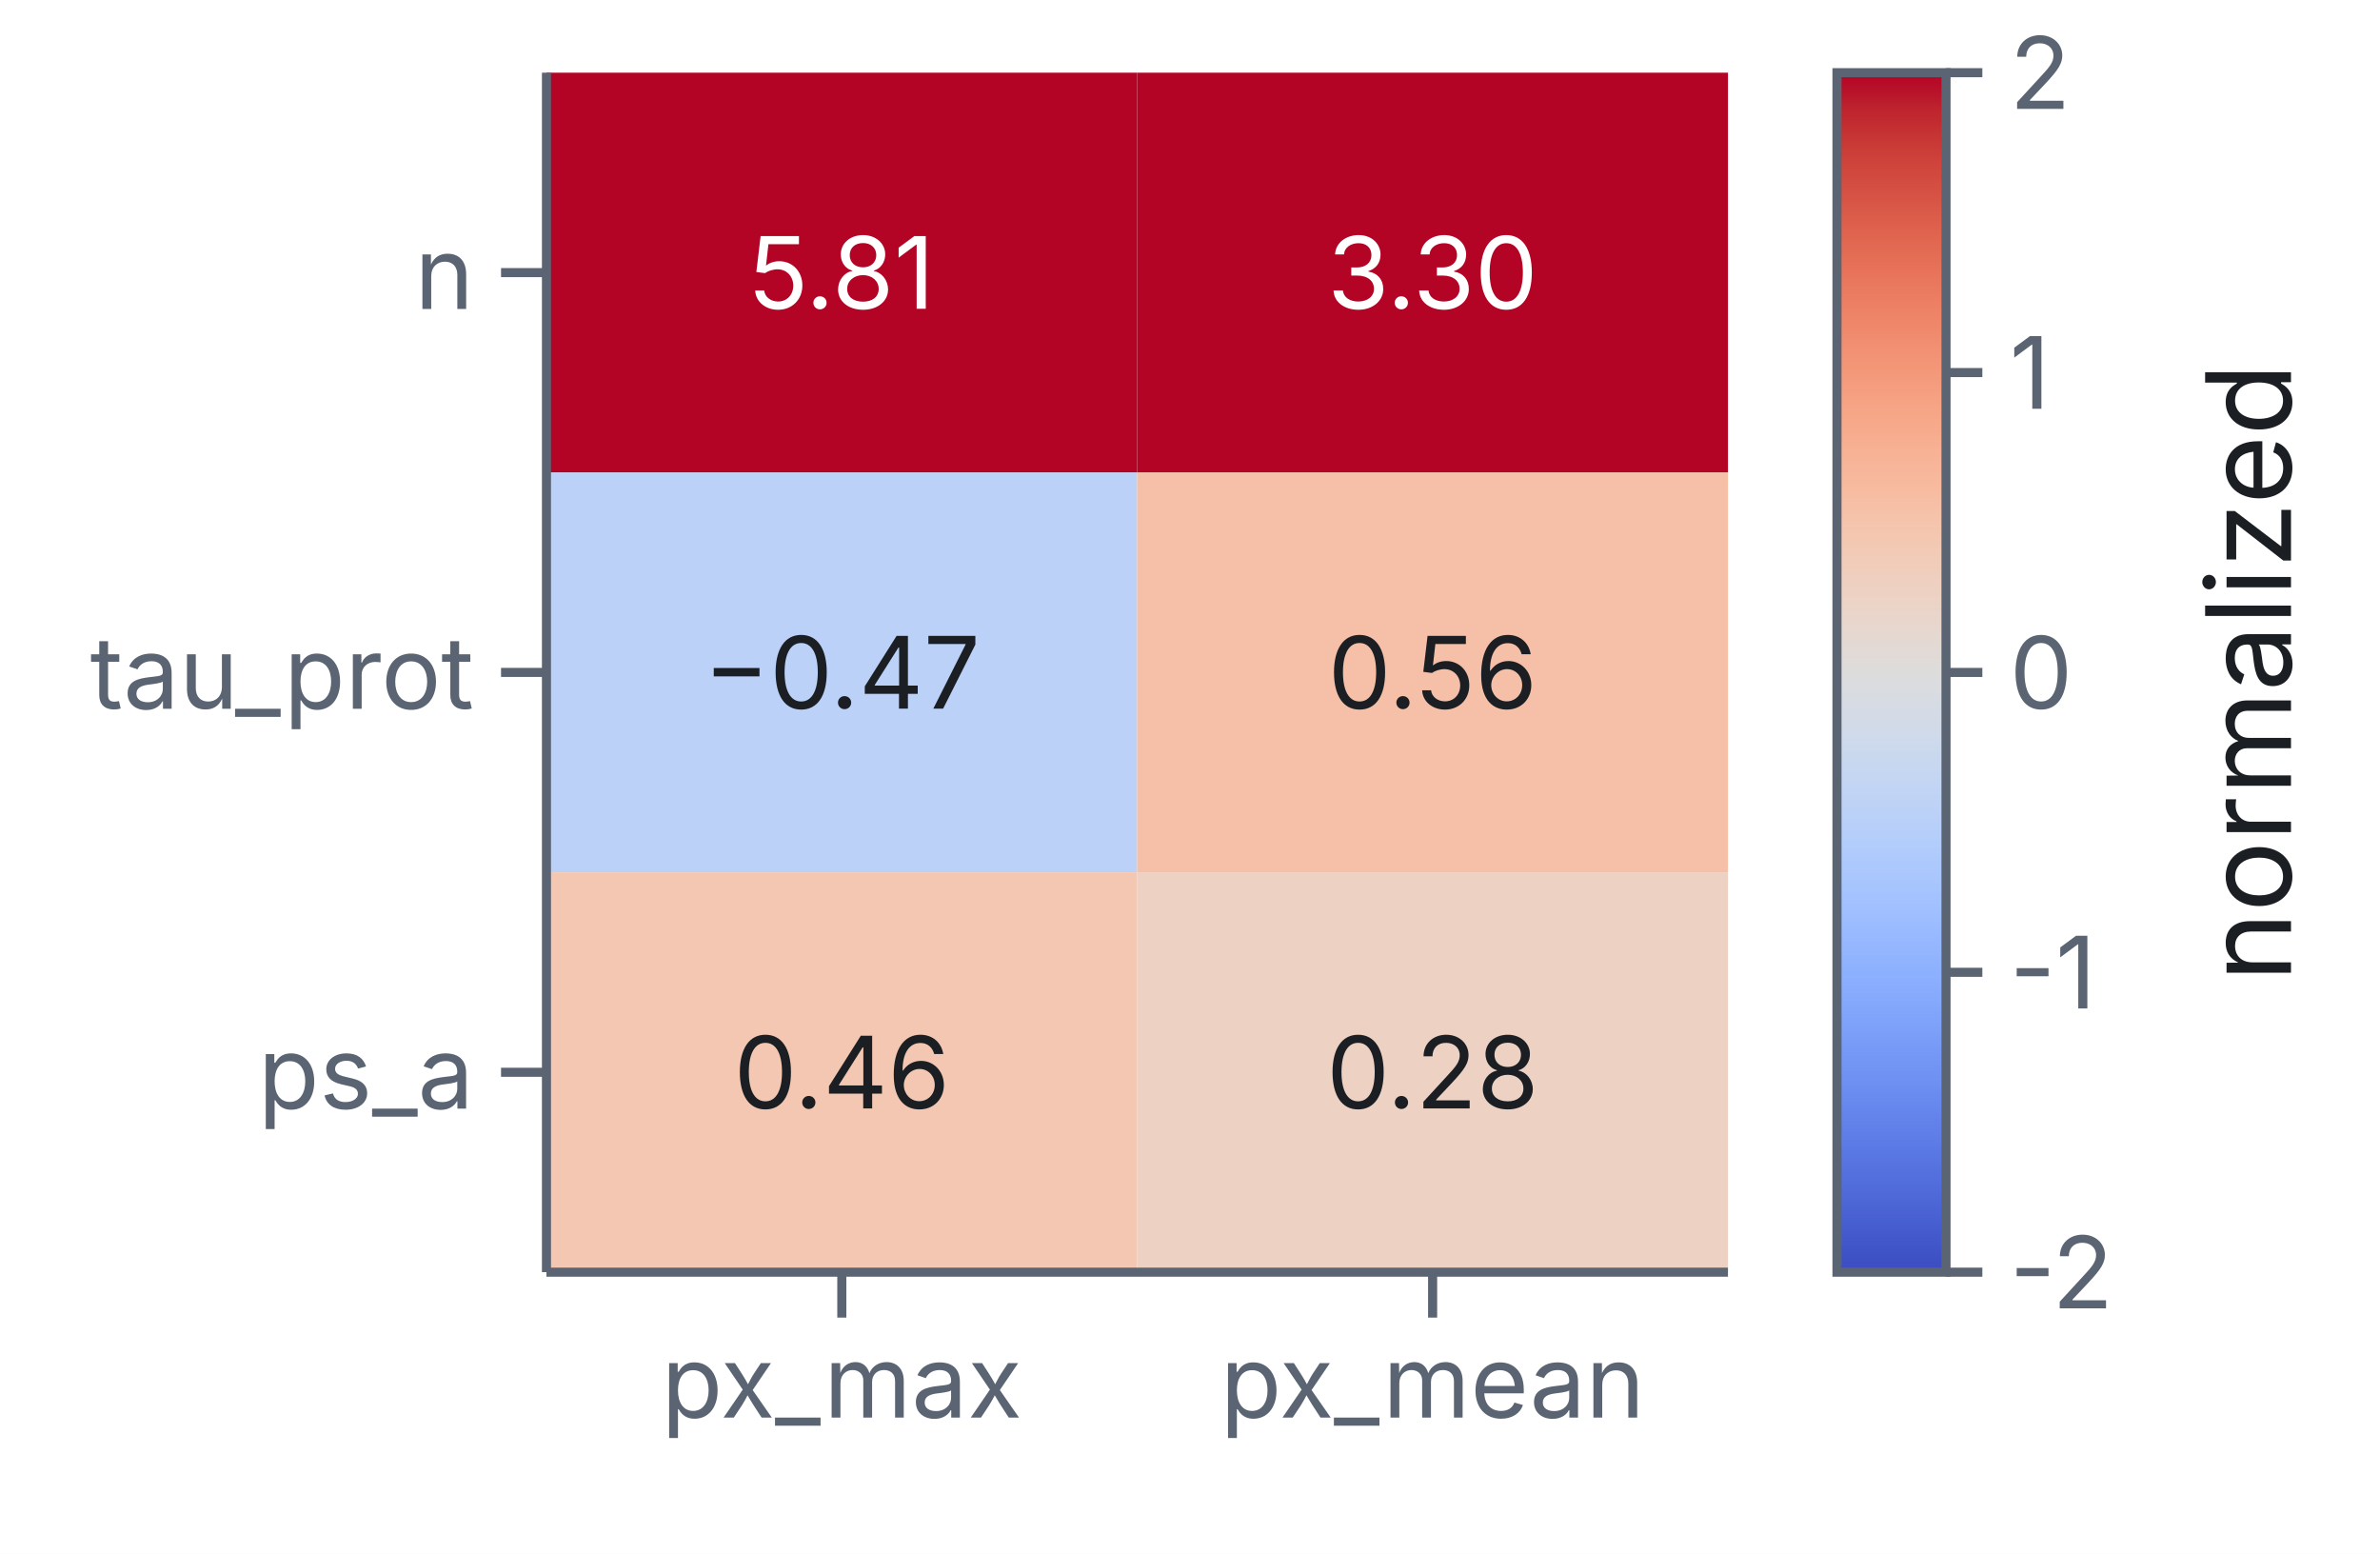
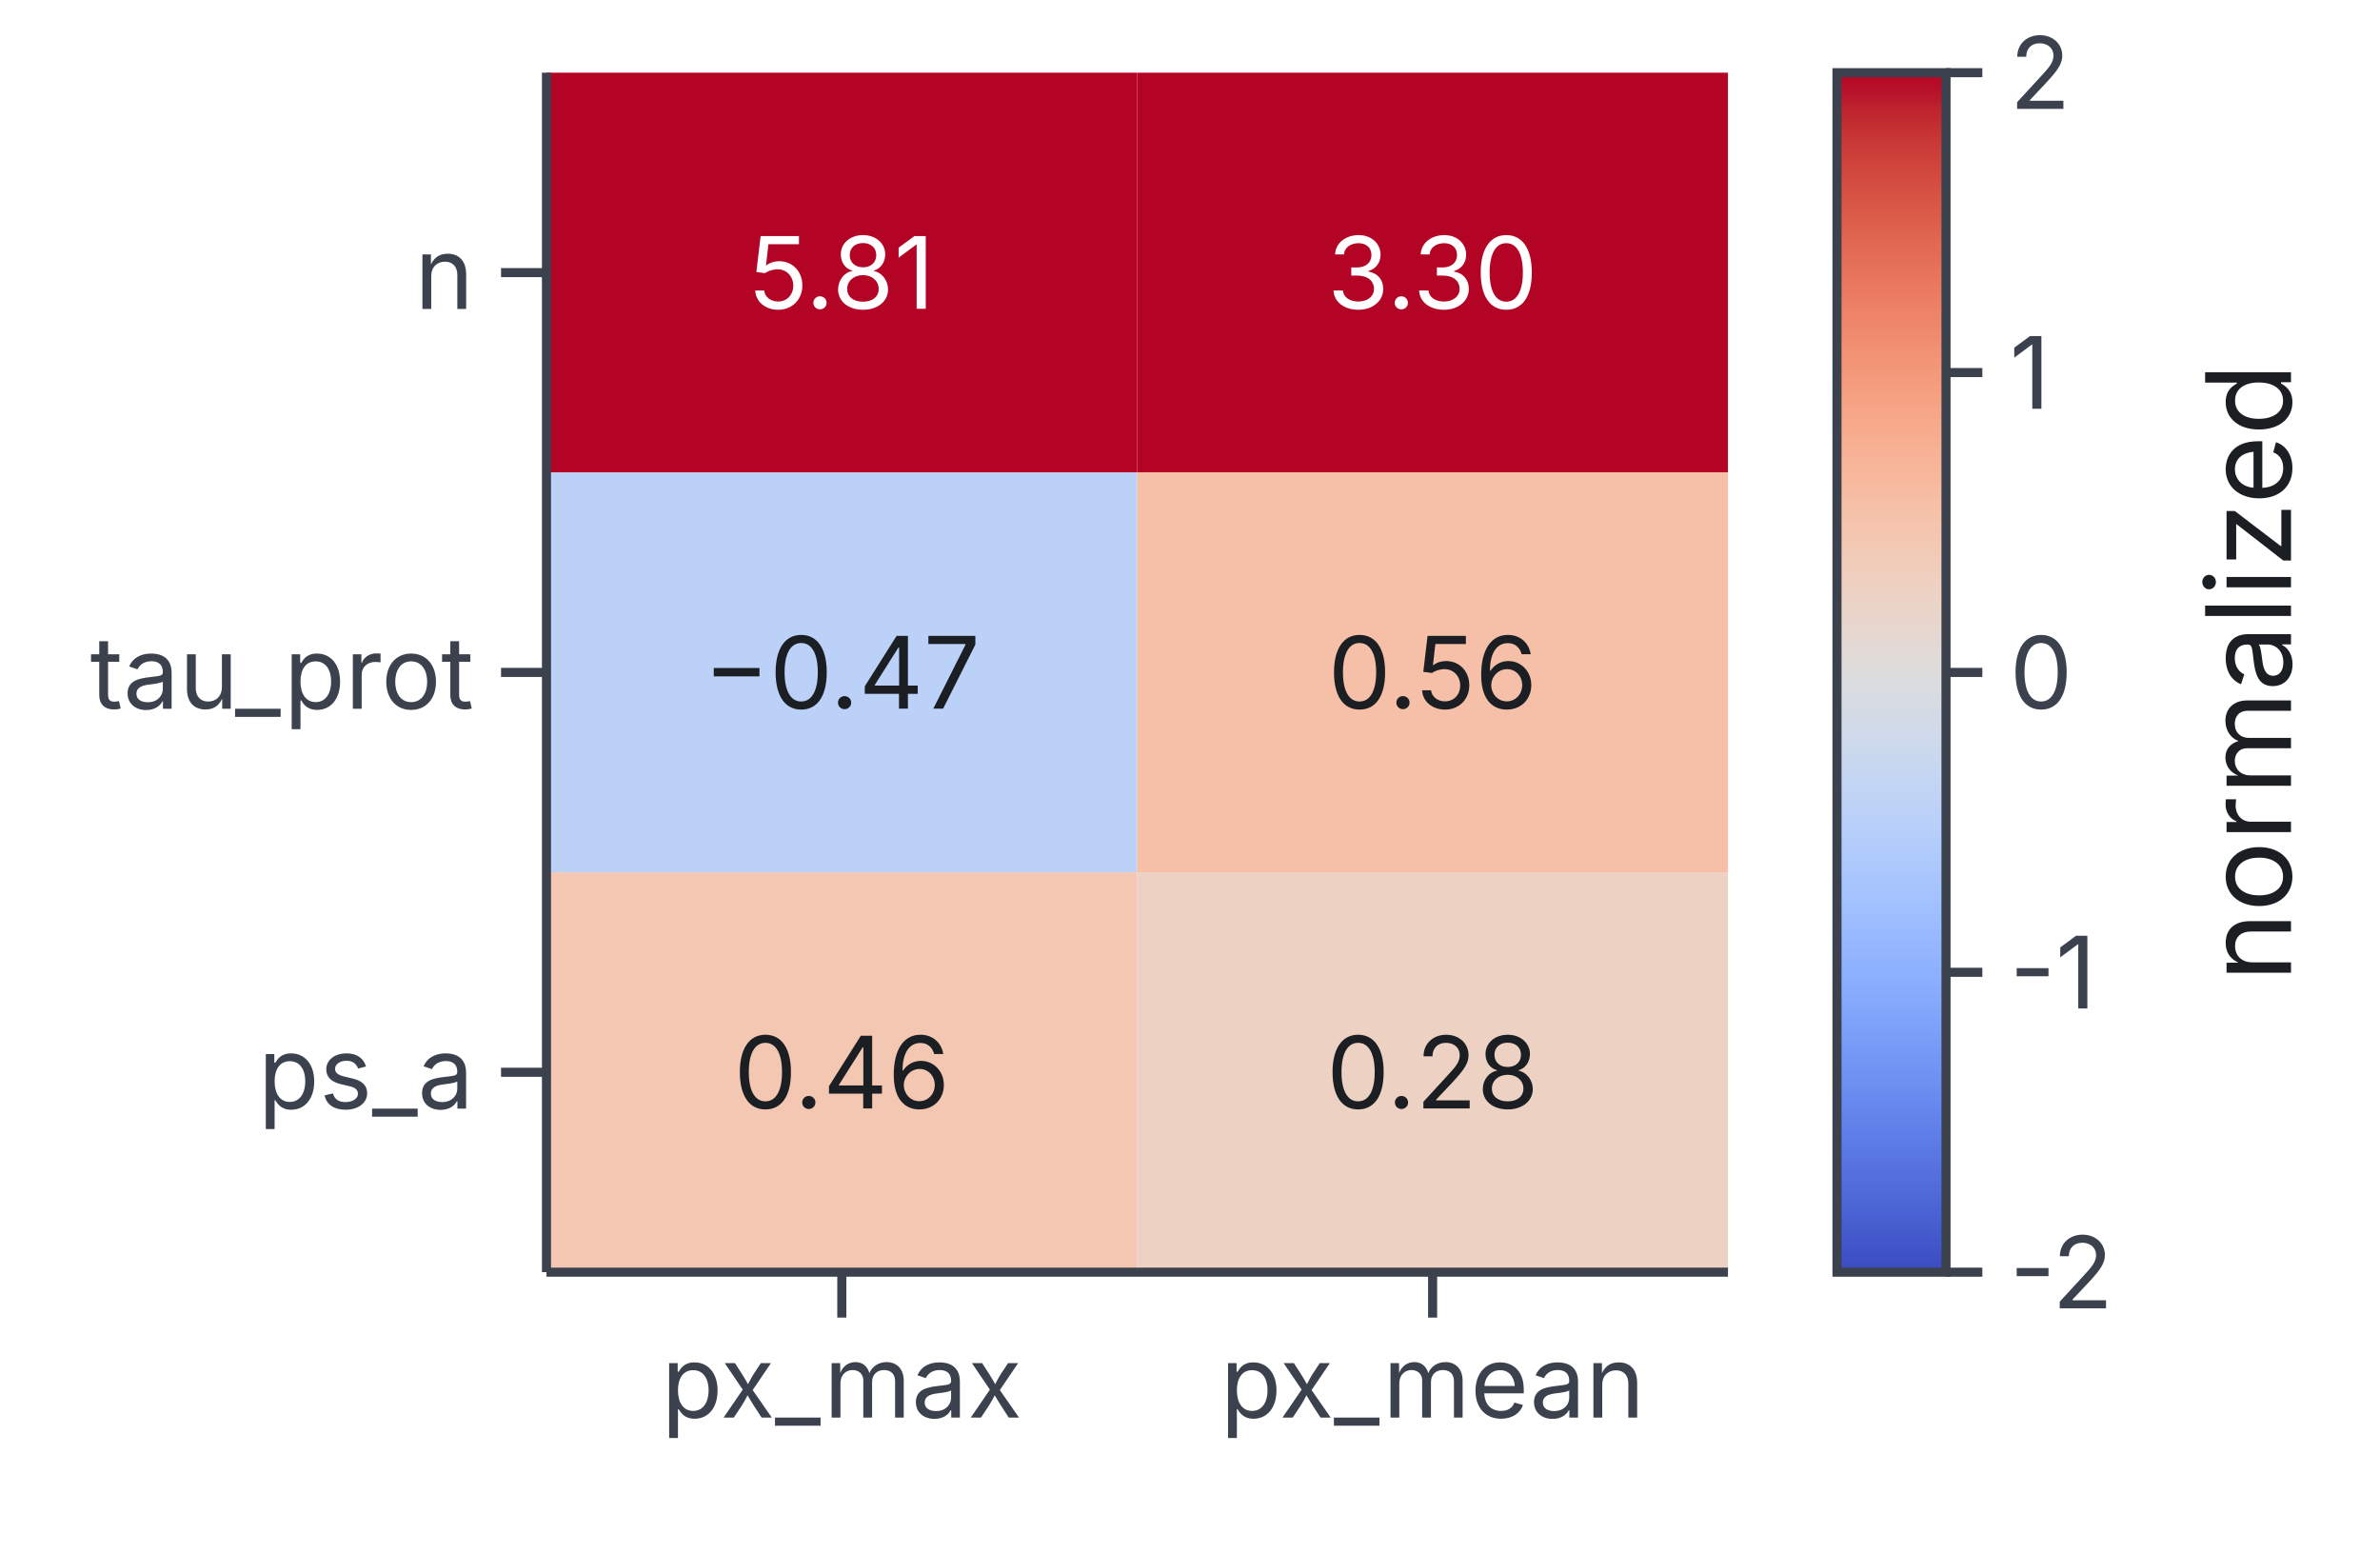
<svg xmlns="http://www.w3.org/2000/svg" width="261.97" height="171" viewBox="0 0 261.97 171" class="sbmlsim-figure" role="img" font-family="Inter, -apple-system, BlinkMacSystemFont, 'Segoe UI', Roboto, Helvetica, Arial, sans-serif">
  <defs>
-     <clipPath id="sbmlsim-92a69fb2862b-p0-clip-0">
+     <clipPath id="sbmlsim-39f5860fa840-p0-clip-0">
      <rect x="52.15" y="0" width="130.05" height="132" />
    </clipPath>
-     <linearGradient id="sbmlsim-92a69fb2862b-p0-colorbar" x1="0" y1="1" x2="0" y2="0">
+     <linearGradient id="sbmlsim-39f5860fa840-p0-colorbar" x1="0" y1="1" x2="0" y2="0">
      <stop offset="0" stop-color="#3b4cc0" />
      <stop offset="0.016" stop-color="#3f53c6" />
      <stop offset="0.031" stop-color="#445acc" />
      <stop offset="0.047" stop-color="#4961d2" />
      <stop offset="0.062" stop-color="#4e68d8" />
      <stop offset="0.078" stop-color="#536edd" />
      <stop offset="0.094" stop-color="#5875e1" />
      <stop offset="0.109" stop-color="#5d7ce6" />
      <stop offset="0.125" stop-color="#6282ea" />
      <stop offset="0.141" stop-color="#6788ee" />
      <stop offset="0.156" stop-color="#6c8ff1" />
      <stop offset="0.172" stop-color="#7295f4" />
      <stop offset="0.188" stop-color="#779af7" />
      <stop offset="0.203" stop-color="#7da0f9" />
      <stop offset="0.219" stop-color="#82a6fb" />
      <stop offset="0.234" stop-color="#88abfd" />
      <stop offset="0.25" stop-color="#8db0fe" />
      <stop offset="0.266" stop-color="#93b5fe" />
      <stop offset="0.281" stop-color="#98b9ff" />
      <stop offset="0.297" stop-color="#9ebeff" />
      <stop offset="0.312" stop-color="#a3c2fe" />
      <stop offset="0.328" stop-color="#a9c6fd" />
      <stop offset="0.344" stop-color="#aec9fc" />
      <stop offset="0.359" stop-color="#b3cdfb" />
      <stop offset="0.375" stop-color="#b9d0f9" />
      <stop offset="0.391" stop-color="#bed2f6" />
      <stop offset="0.406" stop-color="#c3d5f4" />
      <stop offset="0.422" stop-color="#c7d7f0" />
      <stop offset="0.438" stop-color="#ccd9ed" />
      <stop offset="0.453" stop-color="#d1dae9" />
      <stop offset="0.469" stop-color="#d5dbe5" />
      <stop offset="0.484" stop-color="#d9dce1" />
      <stop offset="0.5" stop-color="#dddcdc" />
      <stop offset="0.516" stop-color="#e1dad6" />
      <stop offset="0.531" stop-color="#e5d8d1" />
      <stop offset="0.547" stop-color="#e9d5cb" />
      <stop offset="0.562" stop-color="#ecd3c5" />
      <stop offset="0.578" stop-color="#efcfbf" />
      <stop offset="0.594" stop-color="#f1ccb8" />
      <stop offset="0.609" stop-color="#f3c8b2" />
      <stop offset="0.625" stop-color="#f5c4ac" />
      <stop offset="0.641" stop-color="#f6bfa6" />
      <stop offset="0.656" stop-color="#f7ba9f" />
      <stop offset="0.672" stop-color="#f7b599" />
      <stop offset="0.688" stop-color="#f7b093" />
      <stop offset="0.703" stop-color="#f7aa8c" />
      <stop offset="0.719" stop-color="#f6a586" />
      <stop offset="0.734" stop-color="#f59f80" />
      <stop offset="0.75" stop-color="#f4987a" />
      <stop offset="0.766" stop-color="#f29274" />
      <stop offset="0.781" stop-color="#f08b6e" />
      <stop offset="0.797" stop-color="#ee8468" />
      <stop offset="0.812" stop-color="#eb7d62" />
      <stop offset="0.828" stop-color="#e8765c" />
      <stop offset="0.844" stop-color="#e46e56" />
      <stop offset="0.859" stop-color="#e16751" />
      <stop offset="0.875" stop-color="#dd5f4b" />
      <stop offset="0.891" stop-color="#d85646" />
      <stop offset="0.906" stop-color="#d44e41" />
      <stop offset="0.922" stop-color="#cf453c" />
      <stop offset="0.938" stop-color="#ca3b37" />
      <stop offset="0.953" stop-color="#c43032" />
      <stop offset="0.969" stop-color="#be242e" />
      <stop offset="0.984" stop-color="#b8122a" />
      <stop offset="1" stop-color="#b40426" />
    </linearGradient>
  </defs>
  <g class="charton-background">
    <rect x="0" y="0" width="261.97" height="171" fill="#ffffff" />
  </g>
  <svg class="sbmlsim-plot" data-plot="p0" x="8" y="8" width="246" height="155" overflow="visible">
-     <g class="charton-plot" clip-path="url(#sbmlsim-92a69fb2862b-p0-clip-0)">
+     <g class="charton-plot" clip-path="url(#sbmlsim-39f5860fa840-p0-clip-0)">
      <g class="sbmlsim-element sbmlsim-heatmap" data-element="e0">
        <g class="charton-mark charton-mark-polygon">
          <path d="M52.15 0L117.17 0L117.17 44L52.15 44Z" fill="#b40426" />
          <path d="M117.17 0L182.2 0L182.2 44L117.17 44Z" fill="#b40426" />
        </g>
        <g class="charton-mark charton-mark-polygon">
          <path d="M52.15 44L117.17 44L117.17 88L52.15 88Z" fill="#bbd1f8" />
        </g>
        <g class="charton-mark charton-mark-polygon">
          <path d="M117.17 88L182.2 88L182.2 132L117.17 132Z" fill="#edd2c3" />
        </g>
        <g class="charton-mark charton-mark-polygon">
          <path d="M52.15 88L117.17 88L117.17 132L52.15 132Z" fill="#f3c7b1" />
        </g>
        <g class="charton-mark charton-mark-polygon">
          <path d="M117.17 44L182.2 44L182.2 88L117.17 88Z" fill="#f5c0a7" />
        </g>
        <g class="charton-mark charton-mark-text">
          <text x="84.66" y="66" font-size="11" fill="#1b1f24" text-anchor="middle" dominant-baseline="middle">−0.47</text>
          <text x="149.69" y="66" font-size="11" fill="#1b1f24" text-anchor="middle" dominant-baseline="middle">0.56</text>
          <text x="84.66" y="110" font-size="11" fill="#1b1f24" text-anchor="middle" dominant-baseline="middle">0.46</text>
          <text x="149.69" y="110" font-size="11" fill="#1b1f24" text-anchor="middle" dominant-baseline="middle">0.28</text>
        </g>
        <g class="charton-mark charton-mark-text">
          <text x="84.66" y="22" font-size="11" fill="#ffffff" text-anchor="middle" dominant-baseline="middle">5.81</text>
          <text x="149.69" y="22" font-size="11" fill="#ffffff" text-anchor="middle" dominant-baseline="middle">3.30</text>
        </g>
      </g>
    </g>
    <g class="charton-axis charton-axis-x" data-axis="x">
      <g class="charton-axis-line">
-         <path d="M52.15 132L182.2 132" fill="none" stroke="#5b6472" stroke-width="1" stroke-linejoin="round" />
+         <path d="M52.15 132L182.2 132" fill="none" stroke="#3b424d" stroke-width="1" stroke-linejoin="round" />
      </g>
      <g class="charton-tick">
-         <path d="M84.66 132L84.66 137" fill="none" stroke="#5b6472" stroke-width="1" stroke-linejoin="round" />
-         <path d="M149.69 132L149.69 137" fill="none" stroke="#5b6472" stroke-width="1" stroke-linejoin="round" />
+         <path d="M84.66 132L84.66 137" fill="none" stroke="#3b424d" stroke-width="1" stroke-linejoin="round" />
+         <path d="M149.69 132L149.69 137" fill="none" stroke="#3b424d" stroke-width="1" stroke-linejoin="round" />
      </g>
      <g class="charton-tick-label">
-         <text x="84.66" y="140" font-size="11" fill="#5b6472" text-anchor="middle" dominant-baseline="hanging">px_max</text>
-         <text x="149.69" y="140" font-size="11" fill="#5b6472" text-anchor="middle" dominant-baseline="hanging">px_mean</text>
+         <text x="84.66" y="140" font-size="11" fill="#3b424d" text-anchor="middle" dominant-baseline="hanging">px_max</text>
+         <text x="149.69" y="140" font-size="11" fill="#3b424d" text-anchor="middle" dominant-baseline="hanging">px_mean</text>
      </g>
    </g>
    <g class="charton-axis charton-axis-y" data-axis="y">
      <g class="charton-axis-line">
-         <path d="M52.15 0L52.15 132" fill="none" stroke="#5b6472" stroke-width="1" stroke-linejoin="round" />
+         <path d="M52.15 0L52.15 132" fill="none" stroke="#3b424d" stroke-width="1" stroke-linejoin="round" />
      </g>
      <g class="charton-tick">
-         <path d="M52.15 110L47.15 110" fill="none" stroke="#5b6472" stroke-width="1" stroke-linejoin="round" />
-         <path d="M52.15 66L47.15 66" fill="none" stroke="#5b6472" stroke-width="1" stroke-linejoin="round" />
-         <path d="M52.15 22L47.15 22" fill="none" stroke="#5b6472" stroke-width="1" stroke-linejoin="round" />
+         <path d="M52.15 110L47.15 110" fill="none" stroke="#3b424d" stroke-width="1" stroke-linejoin="round" />
+         <path d="M52.15 66L47.15 66" fill="none" stroke="#3b424d" stroke-width="1" stroke-linejoin="round" />
+         <path d="M52.15 22L47.15 22" fill="none" stroke="#3b424d" stroke-width="1" stroke-linejoin="round" />
      </g>
      <g class="charton-tick-label">
-         <text x="44.15" y="110" font-size="11" fill="#5b6472" text-anchor="end" dominant-baseline="central">ps_a</text>
-         <text x="44.15" y="66" font-size="11" fill="#5b6472" text-anchor="end" dominant-baseline="central">tau_prot</text>
-         <text x="44.15" y="22" font-size="11" fill="#5b6472" text-anchor="end" dominant-baseline="central">n</text>
+         <text x="44.15" y="110" font-size="11" fill="#3b424d" text-anchor="end" dominant-baseline="central">ps_a</text>
+         <text x="44.15" y="66" font-size="11" fill="#3b424d" text-anchor="end" dominant-baseline="central">tau_prot</text>
+         <text x="44.15" y="22" font-size="11" fill="#3b424d" text-anchor="end" dominant-baseline="central">n</text>
      </g>
    </g>
    <g class="sbmlsim-colorbar">
-       <rect x="194.2" y="0" width="12" height="132" fill="url(#sbmlsim-92a69fb2862b-p0-colorbar)" />
-       <rect x="194.2" y="0" width="12" height="132" fill="none" stroke="#5b6472" stroke-width="1" />
-       <g class="sbmlsim-colorbar-ticks" stroke="#5b6472" stroke-width="1">
+       <rect x="194.2" y="0" width="12" height="132" fill="url(#sbmlsim-39f5860fa840-p0-colorbar)" />
+       <rect x="194.2" y="0" width="12" height="132" fill="none" stroke="#3b424d" stroke-width="1" />
+       <g class="sbmlsim-colorbar-ticks" stroke="#3b424d" stroke-width="1">
        <line x1="206.2" y1="132" x2="210.2" y2="132" />
        <line x1="206.2" y1="99" x2="210.2" y2="99" />
        <line x1="206.2" y1="66" x2="210.2" y2="66" />
        <line x1="206.2" y1="33" x2="210.2" y2="33" />
        <line x1="206.2" y1="0" x2="210.2" y2="0" />
      </g>
-       <g class="sbmlsim-colorbar-tick-labels" fill="#5b6472" font-size="11">
+       <g class="sbmlsim-colorbar-tick-labels" fill="#3b424d" font-size="11">
        <text x="213.2" y="132" dominant-baseline="middle">-2</text>
        <text x="213.2" y="99" dominant-baseline="middle">-1</text>
        <text x="213.2" y="66" dominant-baseline="middle">0</text>
        <text x="213.2" y="33" dominant-baseline="middle">1</text>
        <text x="213.2" y="0" dominant-baseline="middle">2</text>
      </g>
      <g class="sbmlsim-colorbar-label">
        <text x="239.47" y="66" font-size="13" fill="#1b1f24" text-anchor="middle" dominant-baseline="middle" transform="rotate(-90 239.47 66)">normalized</text>
      </g>
    </g>
  </svg>
</svg>
